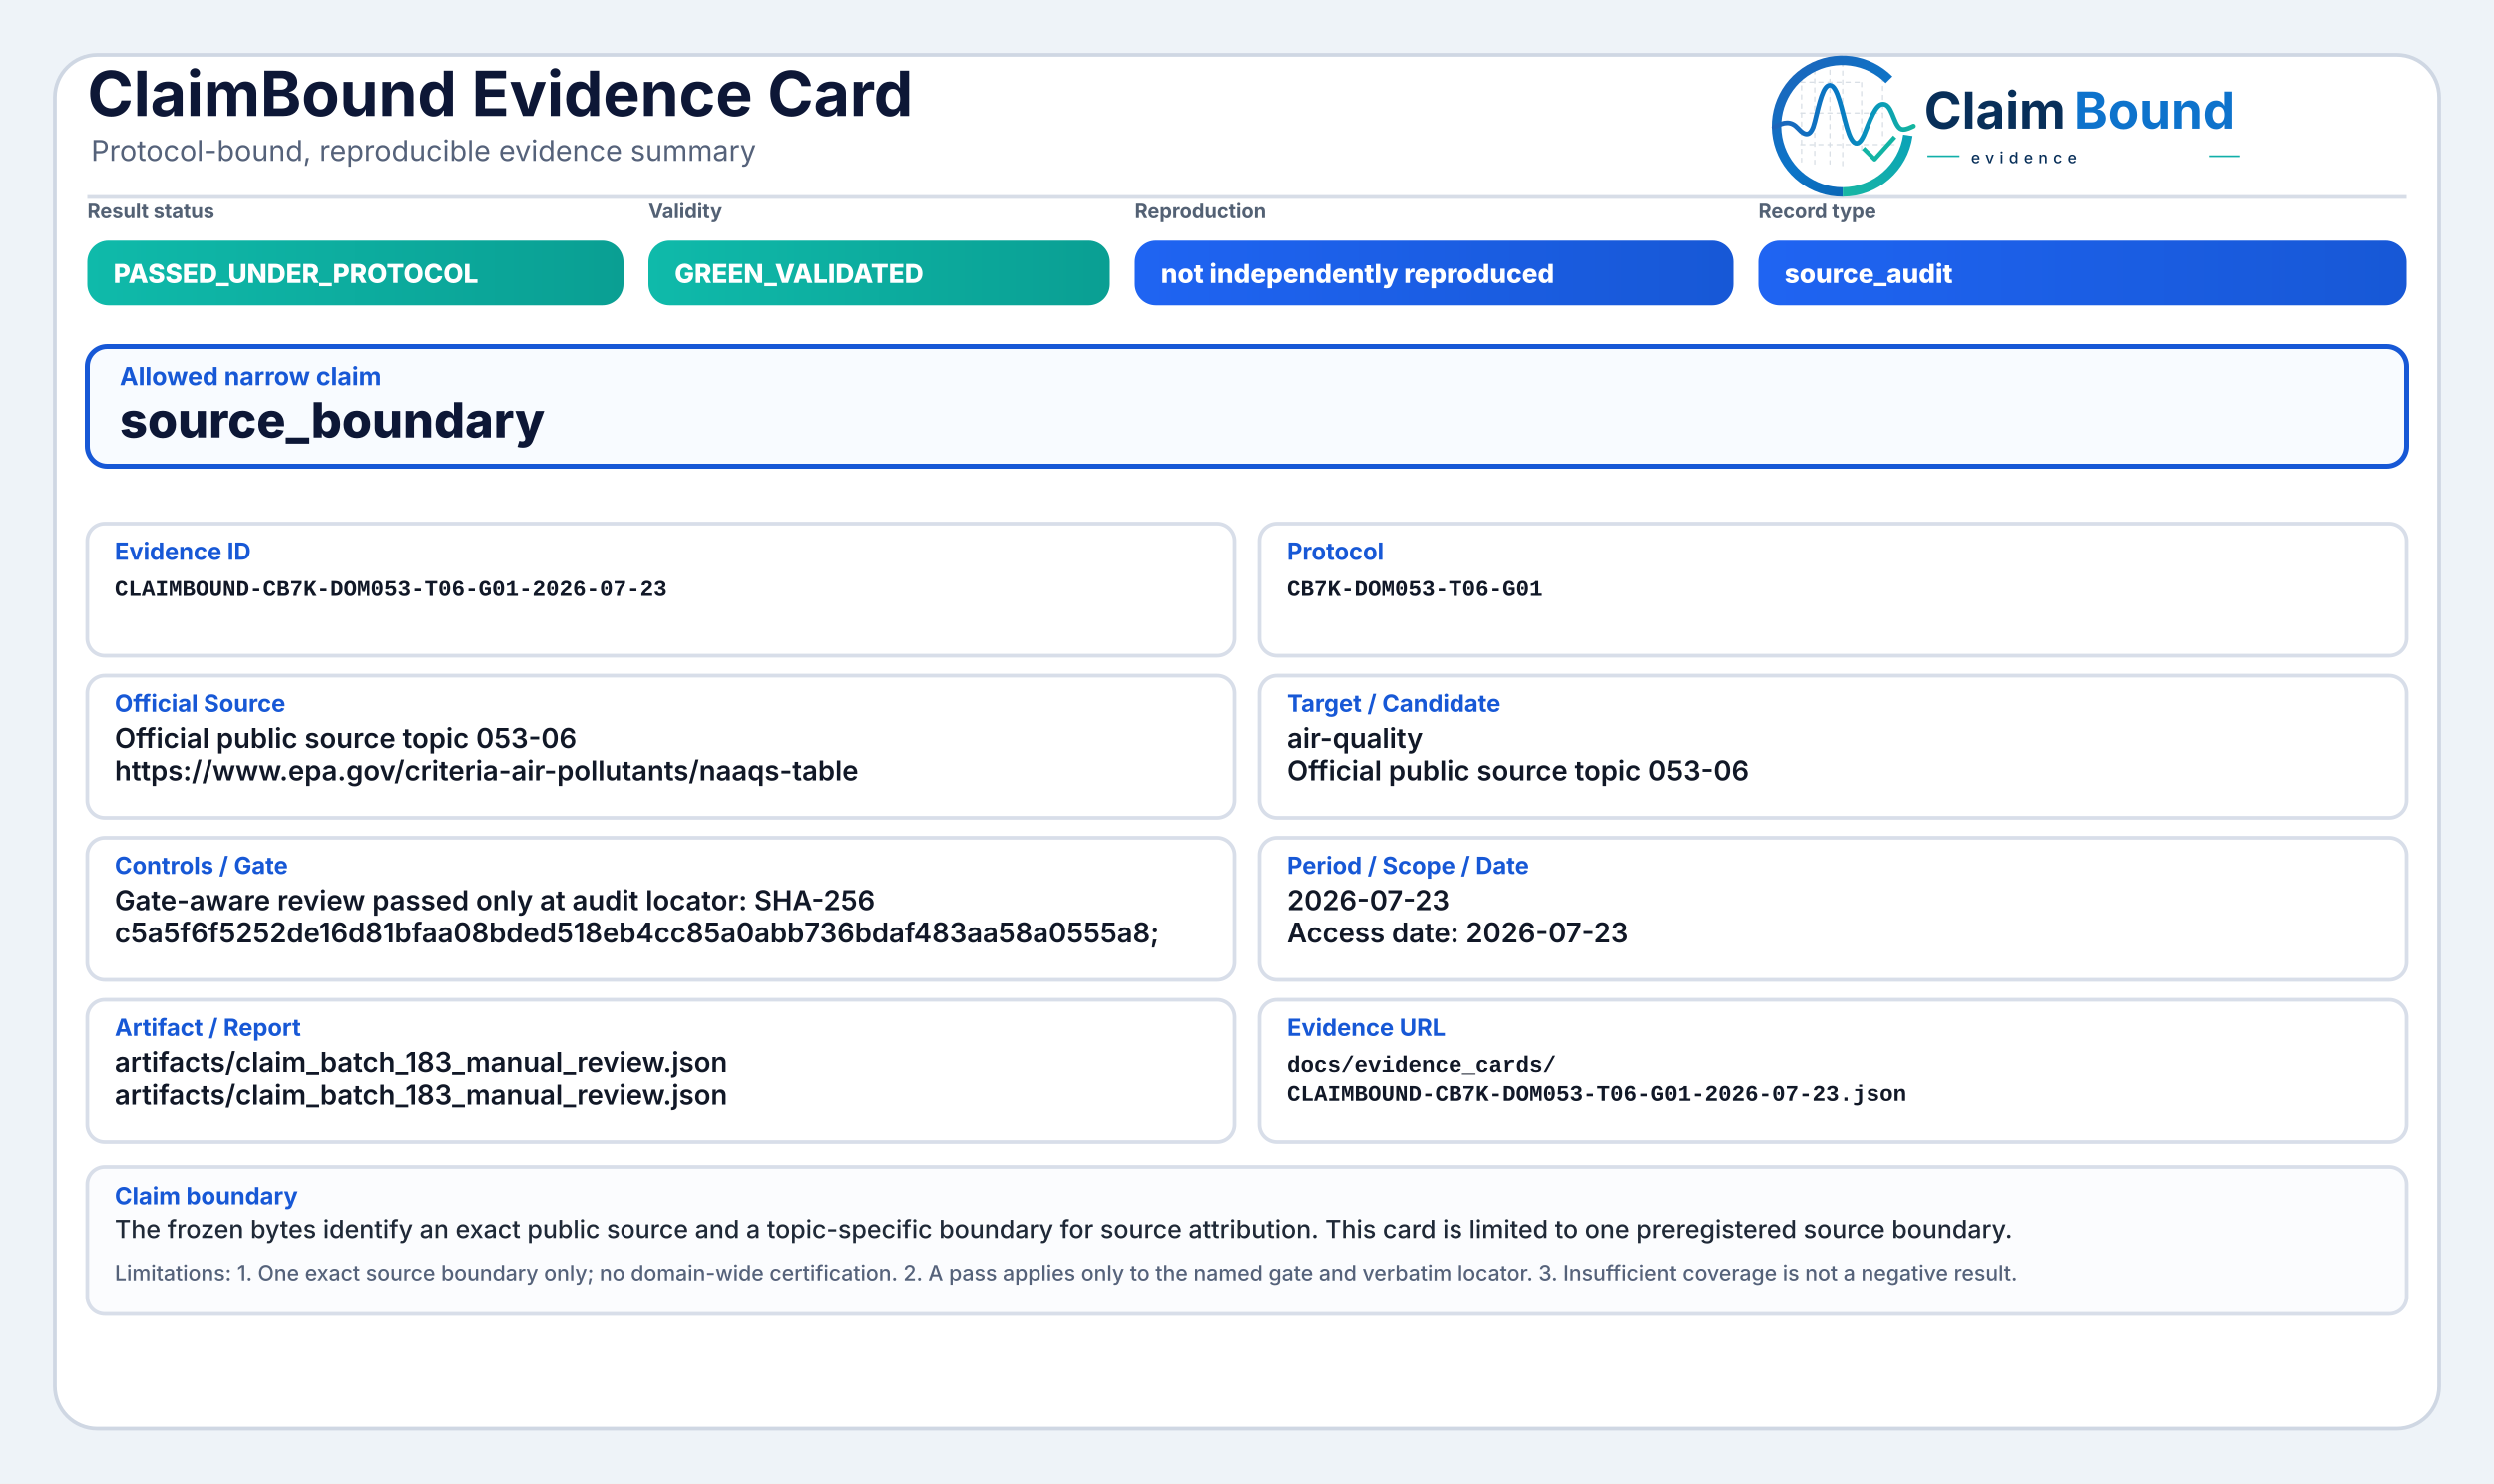
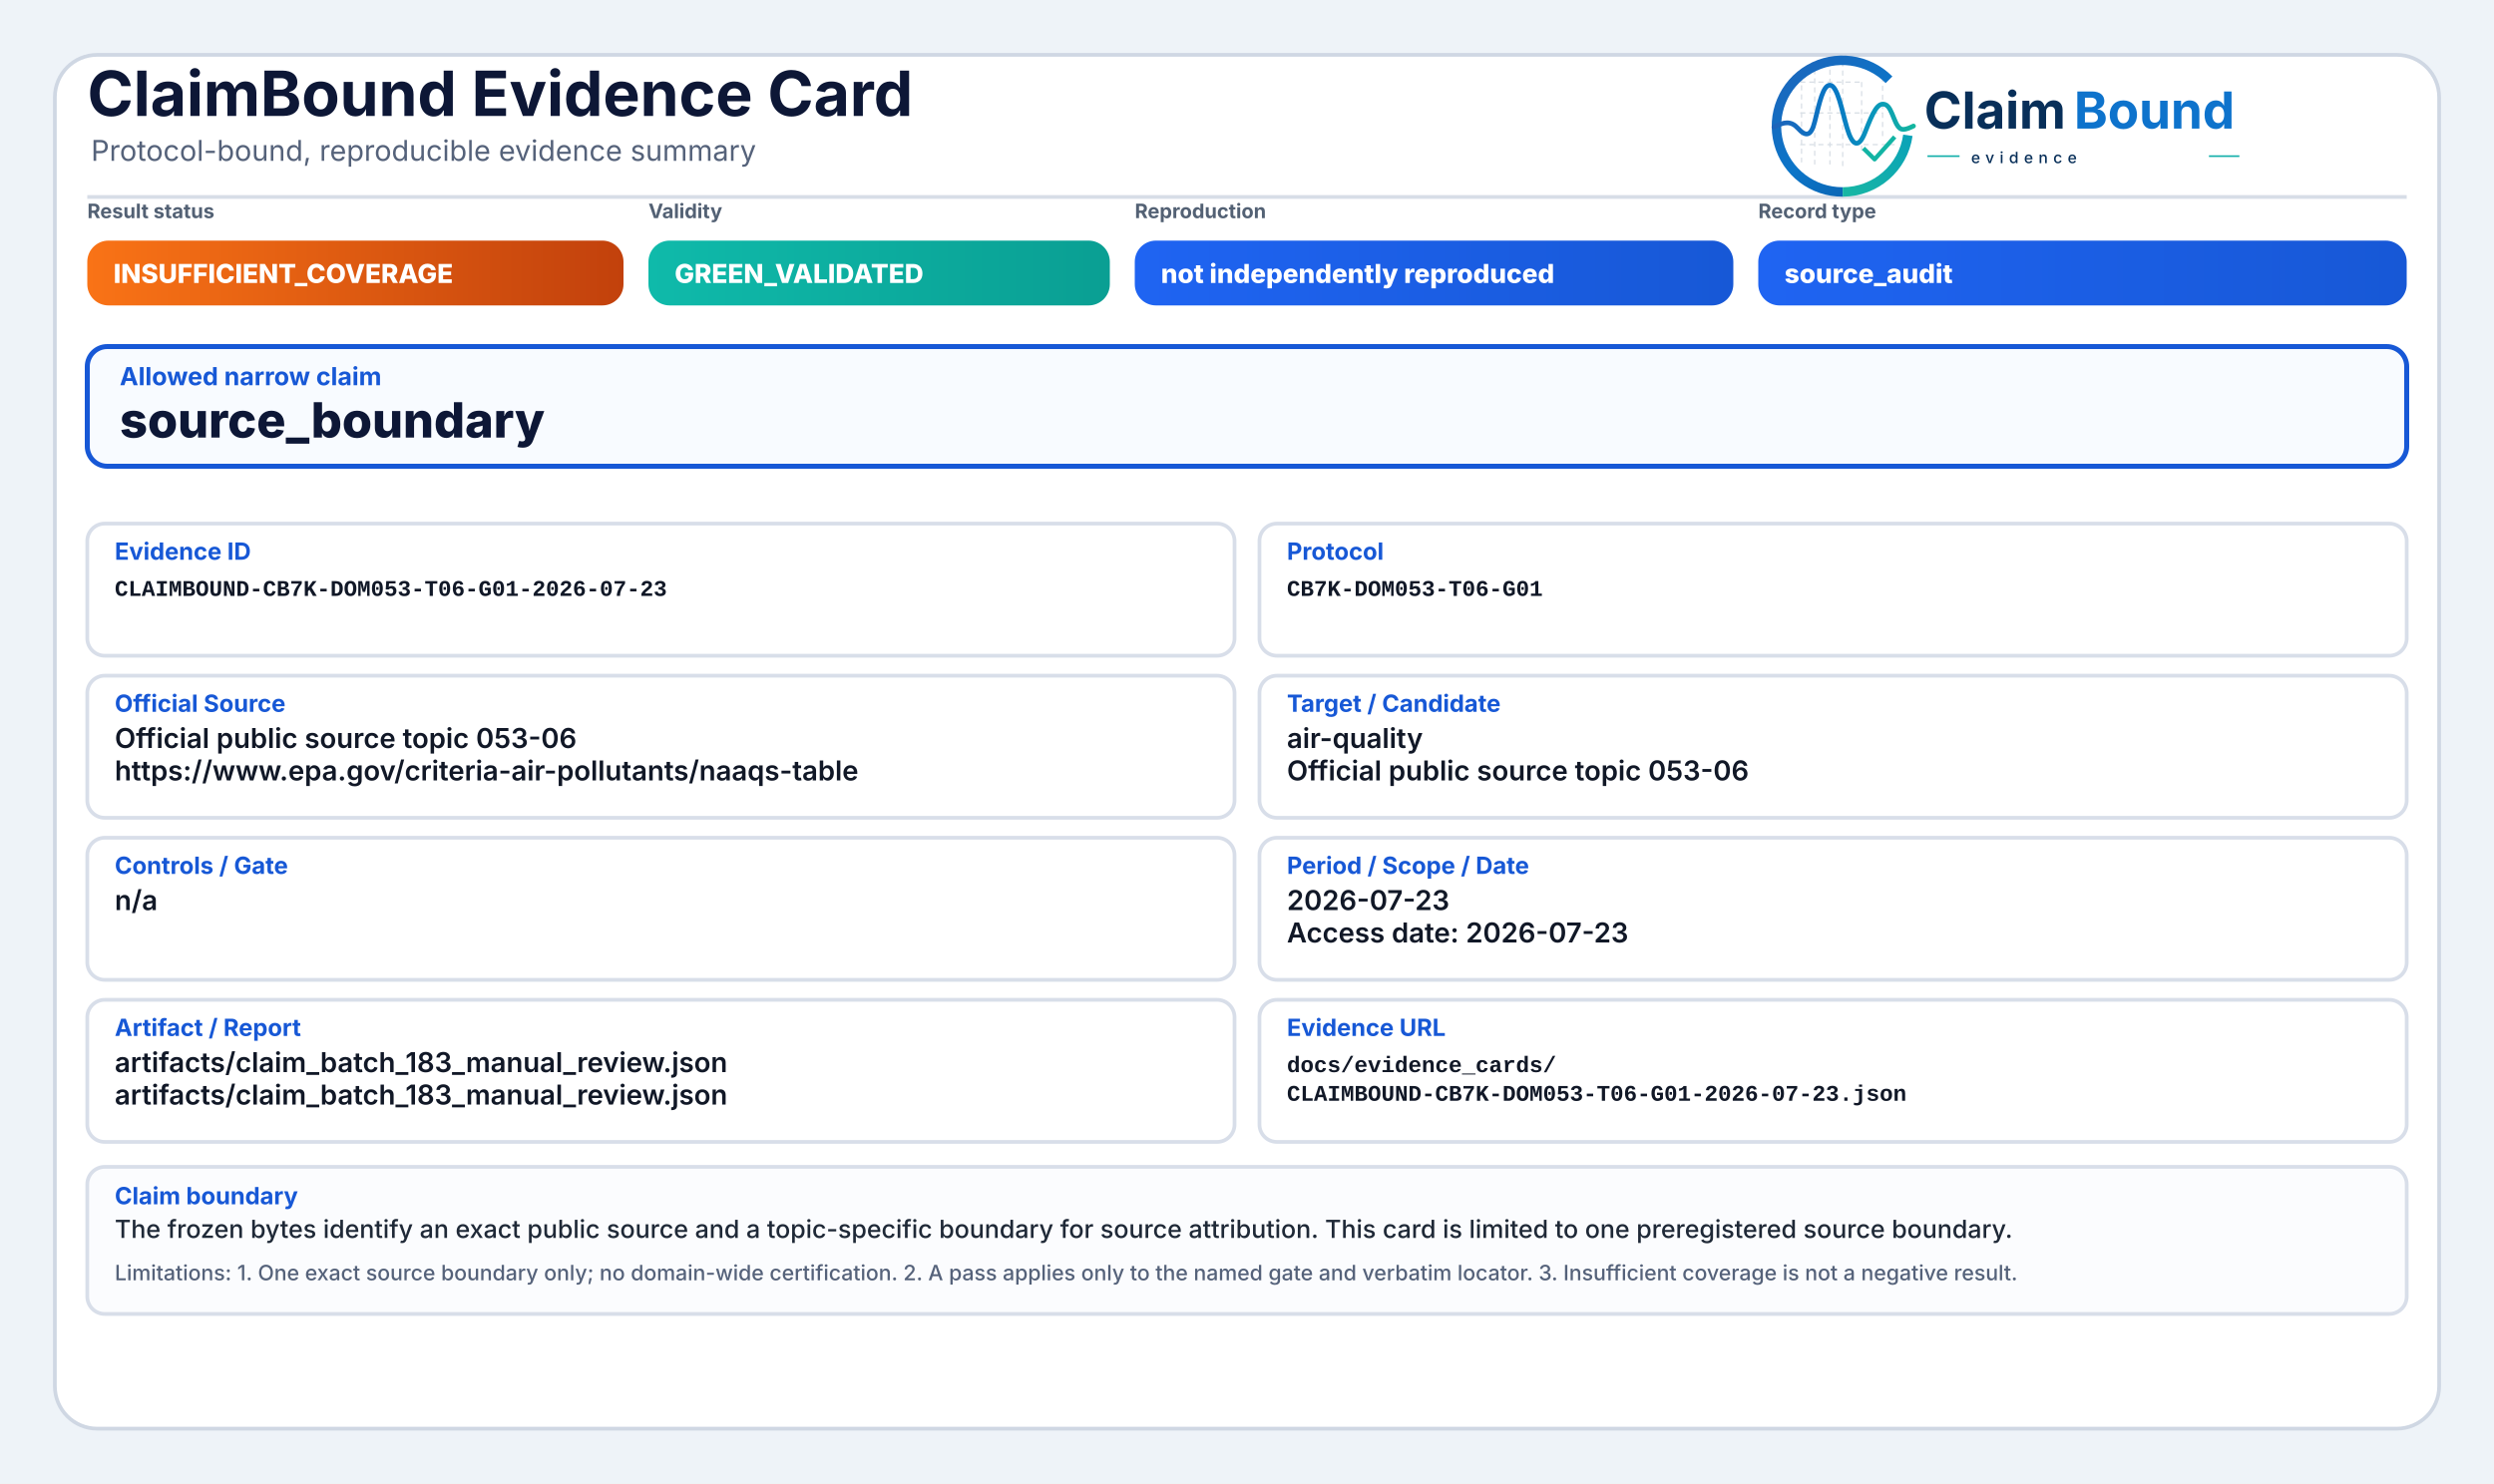
<svg xmlns="http://www.w3.org/2000/svg" width="2000" height="1190" viewBox="0 0 2000 1190" role="img" aria-label="ClaimBound Evidence Card">
  <defs>
    <linearGradient id="greenGrad" x1="0" y1="0" x2="1" y2="0">
      <stop offset="0%" stop-color="#0fbaaa" />
      <stop offset="100%" stop-color="#0a9f93" />
    </linearGradient>
    <linearGradient id="yellowGrad" x1="0" y1="0" x2="1" y2="0">
      <stop offset="0%" stop-color="#fbbf24" />
      <stop offset="100%" stop-color="#d97706" />
    </linearGradient>
    <linearGradient id="amberGrad" x1="0" y1="0" x2="1" y2="0">
      <stop offset="0%" stop-color="#f97316" />
      <stop offset="100%" stop-color="#c2410c" />
    </linearGradient>
    <linearGradient id="redGrad" x1="0" y1="0" x2="1" y2="0">
      <stop offset="0%" stop-color="#ef4444" />
      <stop offset="100%" stop-color="#b91c1c" />
    </linearGradient>
    <linearGradient id="grayGrad" x1="0" y1="0" x2="1" y2="0">
      <stop offset="0%" stop-color="#64748b" />
      <stop offset="100%" stop-color="#475569" />
    </linearGradient>
    <linearGradient id="blueGrad" x1="0" y1="0" x2="1" y2="0">
      <stop offset="0%" stop-color="#1f64f2" />
      <stop offset="100%" stop-color="#1758d6" />
    </linearGradient>
    <linearGradient id="logoRingBlue" x1="73" y1="453" x2="348" y2="793" gradientUnits="userSpaceOnUse">
      <stop offset="0" stop-color="#1E64BA" />
      <stop offset="0.55" stop-color="#0C75C8" />
      <stop offset="1" stop-color="#0A5FAB" />
    </linearGradient>
    <linearGradient id="logoRingTeal" x1="221" y1="792" x2="403" y2="594" gradientUnits="userSpaceOnUse">
      <stop offset="0" stop-color="#18B7A3" />
      <stop offset="1" stop-color="#089EBC" />
    </linearGradient>
    <linearGradient id="logoSignalGradient" x1="61" y1="628" x2="404" y2="628" gradientUnits="userSpaceOnUse">
      <stop offset="0" stop-color="#1E64BA" />
      <stop offset="0.43" stop-color="#0877C4" />
      <stop offset="0.72" stop-color="#0A97BB" />
      <stop offset="1" stop-color="#14B69E" />
    </linearGradient>
  </defs>
  <rect x="0" y="0" width="2000" height="1190" fill="#eef3f8" />
  <rect x="44" y="44" width="1912" height="1102" rx="34" fill="#ffffff" stroke="#cfd7e3" stroke-width="3" />
  <path d="M70 158 H1930" stroke="#d7dde7" stroke-width="3" />
  <text x="70" y="93" font-family="Inter, Segoe UI, Arial, sans-serif" font-size="50" font-weight="750" fill="#0d1736">ClaimBound Evidence Card</text>
  <text x="73" y="129" font-family="Inter, Segoe UI, Arial, sans-serif" font-size="23" font-weight="400" fill="#55627a">Protocol-bound, reproducible evidence summary</text>
  <g aria-label="ClaimBound evidence logo" transform="translate(1415,52) scale(0.33) translate(-40,-478)">
    <g stroke-linecap="butt" stroke-linejoin="round">
      <g stroke="#CBD3DC" stroke-width="3.2" stroke-linecap="round" stroke-dasharray="10 12" opacity="0.72">
        <path d="M130 507V714" />
        <path d="M162 490V719" />
        <path d="M199 491V719" />
        <path d="M230 471V726" />
        <path d="M276 521V690" />
        <path d="M327 508V650" />
        <path d="M128 520H277" />
        <path d="M128 595H327" />
        <path d="M128 672H355" />
      </g>
      <path d="M342.6 514.3A160 160 0 1 0 230 787" fill="none" stroke="url(#logoRingBlue)" stroke-width="23" />
      <path d="M230 787A160 160 0 0 0 388.4 649.3" fill="none" stroke="url(#logoRingTeal)" stroke-width="23" />
      <path d="M63 629.5C87 616.4 104.3 613.6 121.2 632.2C140.7 653.8 153.4 651.6 162.1 616.2C173.8 568.5 182.5 527.5 198.9 527.5C217.5 527.5 228.4 590.6 240.3 630.8C253.4 675.4 268.6 682.8 284.6 641.5C303.5 592.9 315.2 567.6 333.7 574.7C352.6 582 355.7 635.1 376.6 634.9C386.2 634.8 394 630.4 402 626.8" fill="none" stroke="url(#logoSignalGradient)" stroke-width="11.5" stroke-linecap="round" />
      <path d="M284 684.5L307.5 707.7L353 657" fill="none" stroke="#12B4A4" stroke-width="10.5" stroke-linecap="square" />
    </g>
    <text x="428" y="633" font-family="Inter, Segoe UI, Arial, sans-serif" font-size="124" font-weight="750" fill="#082F59" text-rendering="geometricPrecision">Claim</text>
    <text x="792" y="633" font-family="Inter, Segoe UI, Arial, sans-serif" font-size="124" font-weight="750" fill="#0E73CC" text-rendering="geometricPrecision">Bound</text>
    <line x1="436" y1="700" x2="514" y2="700" stroke="#11AFA9" stroke-width="4" />
    <text x="542" y="717" font-family="Inter, Segoe UI, Arial, sans-serif" font-size="38" font-weight="500" letter-spacing="13" fill="#082F59">evidence</text>
    <line x1="1120" y1="700" x2="1194" y2="700" stroke="#11AFA9" stroke-width="4" />
  </g>
  <text x="70" y="175" font-family="Inter, Segoe UI, Arial, sans-serif" font-size="16" font-weight="650" fill="#536174">Result status</text>
-   <rect x="70" y="193" width="430" height="52" rx="17" fill="url(#greenGrad)" />
-   <text x="91" y="227" font-family="Inter, Segoe UI, Arial, sans-serif" font-size="21" font-weight="800" fill="#ffffff">PASSED_UNDER_PROTOCOL</text>
+   <rect x="70" y="193" width="430" height="52" rx="17" fill="url(#amberGrad)" />
+   <text x="91" y="227" font-family="Inter, Segoe UI, Arial, sans-serif" font-size="21" font-weight="800" fill="#ffffff">INSUFFICIENT_COVERAGE</text>
  <text x="520" y="175" font-family="Inter, Segoe UI, Arial, sans-serif" font-size="16" font-weight="650" fill="#536174">Validity</text>
  <rect x="520" y="193" width="370" height="52" rx="17" fill="url(#greenGrad)" />
  <text x="541" y="227" font-family="Inter, Segoe UI, Arial, sans-serif" font-size="21" font-weight="800" fill="#ffffff">GREEN_VALIDATED</text>
  <text x="910" y="175" font-family="Inter, Segoe UI, Arial, sans-serif" font-size="16" font-weight="650" fill="#536174">Reproduction</text>
  <rect x="910" y="193" width="480" height="52" rx="17" fill="url(#blueGrad)" />
  <text x="931" y="227" font-family="Inter, Segoe UI, Arial, sans-serif" font-size="21" font-weight="800" fill="#ffffff">not independently reproduced</text>
  <text x="1410" y="175" font-family="Inter, Segoe UI, Arial, sans-serif" font-size="16" font-weight="650" fill="#536174">Record type</text>
  <rect x="1410" y="193" width="520" height="52" rx="17" fill="url(#blueGrad)" />
  <text x="1431" y="227" font-family="Inter, Segoe UI, Arial, sans-serif" font-size="21" font-weight="800" fill="#ffffff">source_audit</text>
  <rect x="70" y="278" width="1860" height="96" rx="16" fill="#f8fbff" stroke="#1758d6" stroke-width="4" />
  <text x="96" y="309" font-family="Inter, Segoe UI, Arial, sans-serif" font-size="20" font-weight="750" fill="#1758d6">Allowed narrow claim</text>
  <text x="96" y="351" font-family="Inter, Segoe UI, Arial, sans-serif" font-size="39" font-weight="800" fill="#0d1736">source_boundary</text>
  <rect x="70" y="420" width="920" height="106" rx="14" fill="#ffffff" stroke="#d8dee9" stroke-width="3" />
  <text x="92" y="449" font-family="Inter, Segoe UI, Arial, sans-serif" font-size="19" font-weight="750" fill="#1758d6">Evidence ID</text>
  <text x="92" y="478" font-family="SFMono-Regular, Consolas, Liberation Mono, monospace" font-size="18" font-weight="600" fill="#111827">CLAIMBOUND-CB7K-DOM053-T06-G01-2026-07-23</text>
  <rect x="1010" y="420" width="920" height="106" rx="14" fill="#ffffff" stroke="#d8dee9" stroke-width="3" />
  <text x="1032" y="449" font-family="Inter, Segoe UI, Arial, sans-serif" font-size="19" font-weight="750" fill="#1758d6">Protocol</text>
  <text x="1032" y="478" font-family="SFMono-Regular, Consolas, Liberation Mono, monospace" font-size="18" font-weight="600" fill="#111827">CB7K-DOM053-T06-G01</text>
  <rect x="70" y="542" width="920" height="114" rx="14" fill="#ffffff" stroke="#d8dee9" stroke-width="3" />
  <text x="92" y="571" font-family="Inter, Segoe UI, Arial, sans-serif" font-size="19" font-weight="750" fill="#1758d6">Official Source</text>
  <text x="92" y="600" font-family="Inter, Segoe UI, Arial, sans-serif" font-size="22" font-weight="600" fill="#111827">Official public source topic 053-06</text>
  <text x="92" y="626" font-family="Inter, Segoe UI, Arial, sans-serif" font-size="22" font-weight="600" fill="#111827">https://www.epa.gov/criteria-air-pollutants/naaqs-table</text>
  <rect x="1010" y="542" width="920" height="114" rx="14" fill="#ffffff" stroke="#d8dee9" stroke-width="3" />
  <text x="1032" y="571" font-family="Inter, Segoe UI, Arial, sans-serif" font-size="19" font-weight="750" fill="#1758d6">Target / Candidate</text>
  <text x="1032" y="600" font-family="Inter, Segoe UI, Arial, sans-serif" font-size="22" font-weight="600" fill="#111827">air-quality</text>
  <text x="1032" y="626" font-family="Inter, Segoe UI, Arial, sans-serif" font-size="22" font-weight="600" fill="#111827">Official public source topic 053-06</text>
  <rect x="70" y="672" width="920" height="114" rx="14" fill="#ffffff" stroke="#d8dee9" stroke-width="3" />
  <text x="92" y="701" font-family="Inter, Segoe UI, Arial, sans-serif" font-size="19" font-weight="750" fill="#1758d6">Controls / Gate</text>
-   <text x="92" y="730" font-family="Inter, Segoe UI, Arial, sans-serif" font-size="22" font-weight="600" fill="#111827">Gate-aware review passed only at audit locator: SHA-256</text>
-   <text x="92" y="756" font-family="Inter, Segoe UI, Arial, sans-serif" font-size="22" font-weight="600" fill="#111827">c5a5f6f5252de16d81bfaa08bded518eb4cc85a0abb736bdaf483aa58a0555a8;</text>
+   <text x="92" y="730" font-family="Inter, Segoe UI, Arial, sans-serif" font-size="22" font-weight="600" fill="#111827">n/a</text>
  <rect x="1010" y="672" width="920" height="114" rx="14" fill="#ffffff" stroke="#d8dee9" stroke-width="3" />
  <text x="1032" y="701" font-family="Inter, Segoe UI, Arial, sans-serif" font-size="19" font-weight="750" fill="#1758d6">Period / Scope / Date</text>
  <text x="1032" y="730" font-family="Inter, Segoe UI, Arial, sans-serif" font-size="22" font-weight="600" fill="#111827">2026-07-23</text>
  <text x="1032" y="756" font-family="Inter, Segoe UI, Arial, sans-serif" font-size="22" font-weight="600" fill="#111827">Access date: 2026-07-23</text>
  <rect x="70" y="802" width="920" height="114" rx="14" fill="#ffffff" stroke="#d8dee9" stroke-width="3" />
  <text x="92" y="831" font-family="Inter, Segoe UI, Arial, sans-serif" font-size="19" font-weight="750" fill="#1758d6">Artifact / Report</text>
  <text x="92" y="860" font-family="Inter, Segoe UI, Arial, sans-serif" font-size="22" font-weight="600" fill="#111827">artifacts/claim_batch_183_manual_review.json</text>
  <text x="92" y="886" font-family="Inter, Segoe UI, Arial, sans-serif" font-size="22" font-weight="600" fill="#111827">artifacts/claim_batch_183_manual_review.json</text>
  <rect x="1010" y="802" width="920" height="114" rx="14" fill="#ffffff" stroke="#d8dee9" stroke-width="3" />
  <text x="1032" y="831" font-family="Inter, Segoe UI, Arial, sans-serif" font-size="19" font-weight="750" fill="#1758d6">Evidence URL</text>
  <text x="1032" y="860" font-family="SFMono-Regular, Consolas, Liberation Mono, monospace" font-size="18" font-weight="600" fill="#111827">docs/evidence_cards/</text>
  <text x="1032" y="883" font-family="SFMono-Regular, Consolas, Liberation Mono, monospace" font-size="18" font-weight="600" fill="#111827">CLAIMBOUND-CB7K-DOM053-T06-G01-2026-07-23.json</text>
  <rect x="70" y="936" width="1860" height="118" rx="14" fill="#fbfcfe" stroke="#d8dee9" stroke-width="3" />
  <text x="92" y="966" font-family="Inter, Segoe UI, Arial, sans-serif" font-size="19" font-weight="750" fill="#1758d6">Claim boundary</text>
  <text x="92" y="993" font-family="Inter, Segoe UI, Arial, sans-serif" font-size="20" font-weight="500" fill="#1f2937">The frozen bytes identify an exact public source and a topic-specific boundary for source attribution. This card is limited to one preregistered source boundary.</text>
  <text x="92" y="1027" font-family="Inter, Segoe UI, Arial, sans-serif" font-size="17" font-weight="500" fill="#55627a">Limitations: 1. One exact source boundary only; no domain-wide certification. 2. A pass applies only to the named gate and verbatim locator. 3. Insufficient coverage is not a negative result.</text>
</svg>
